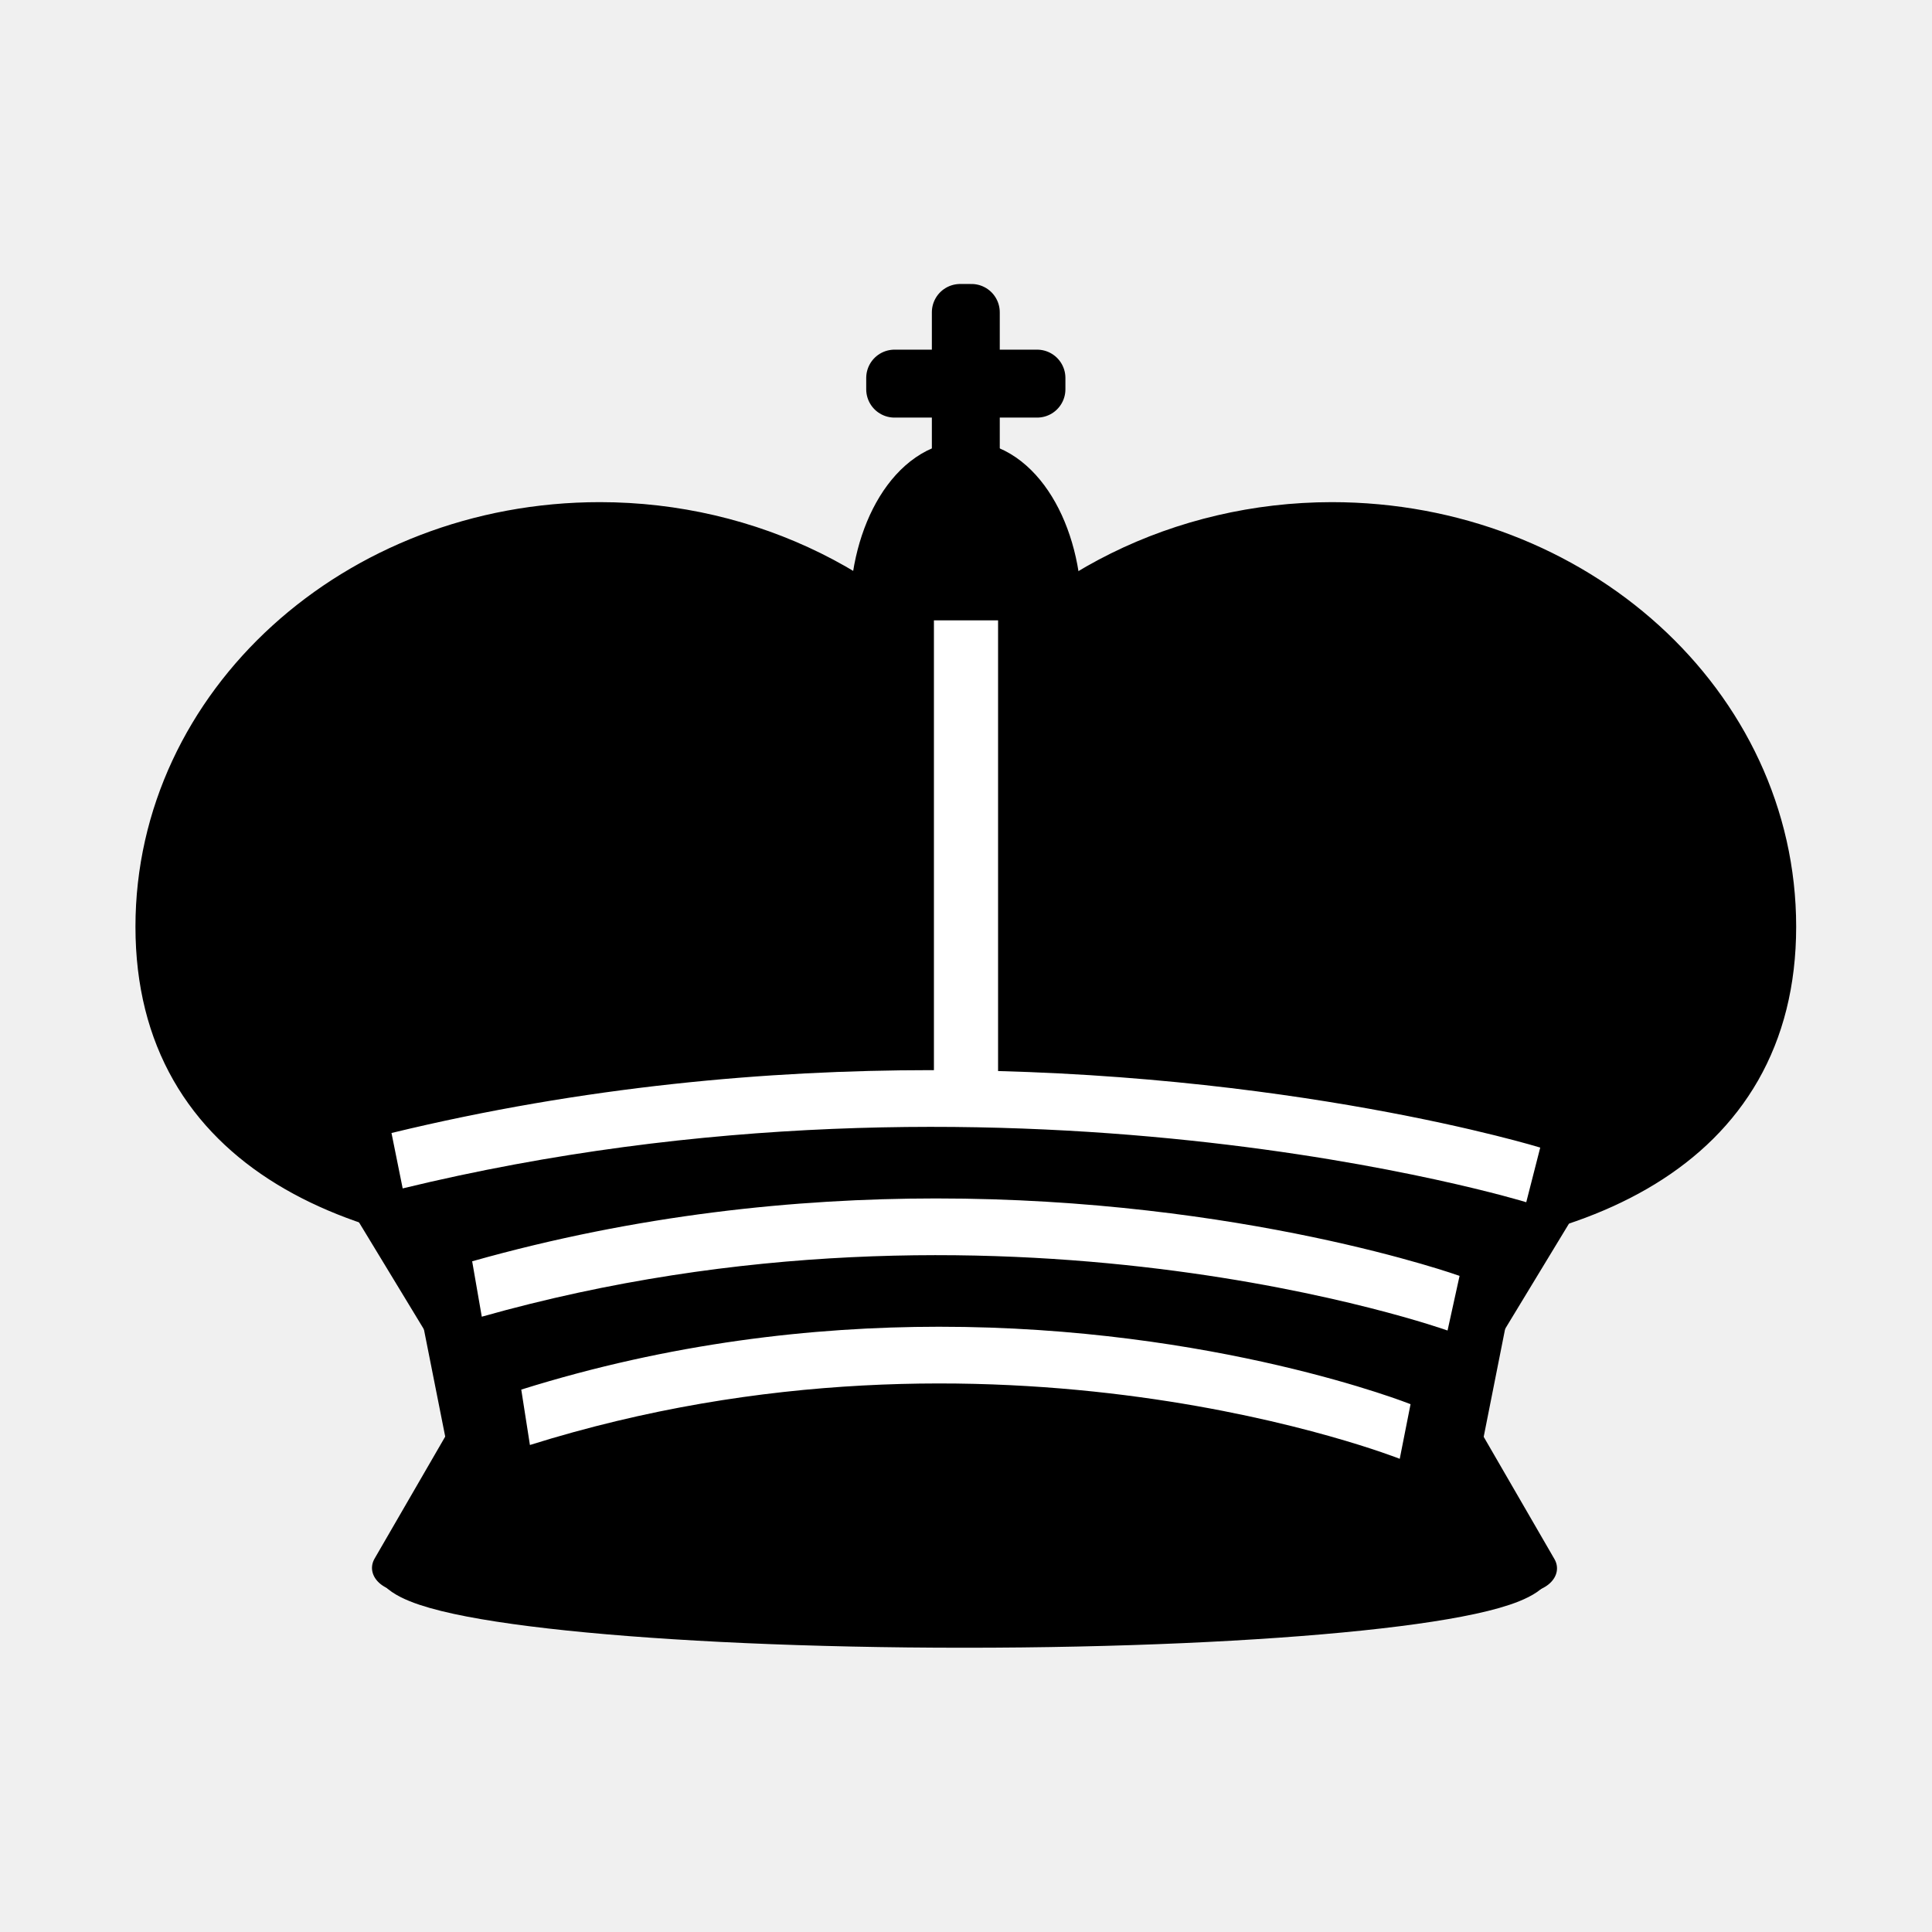
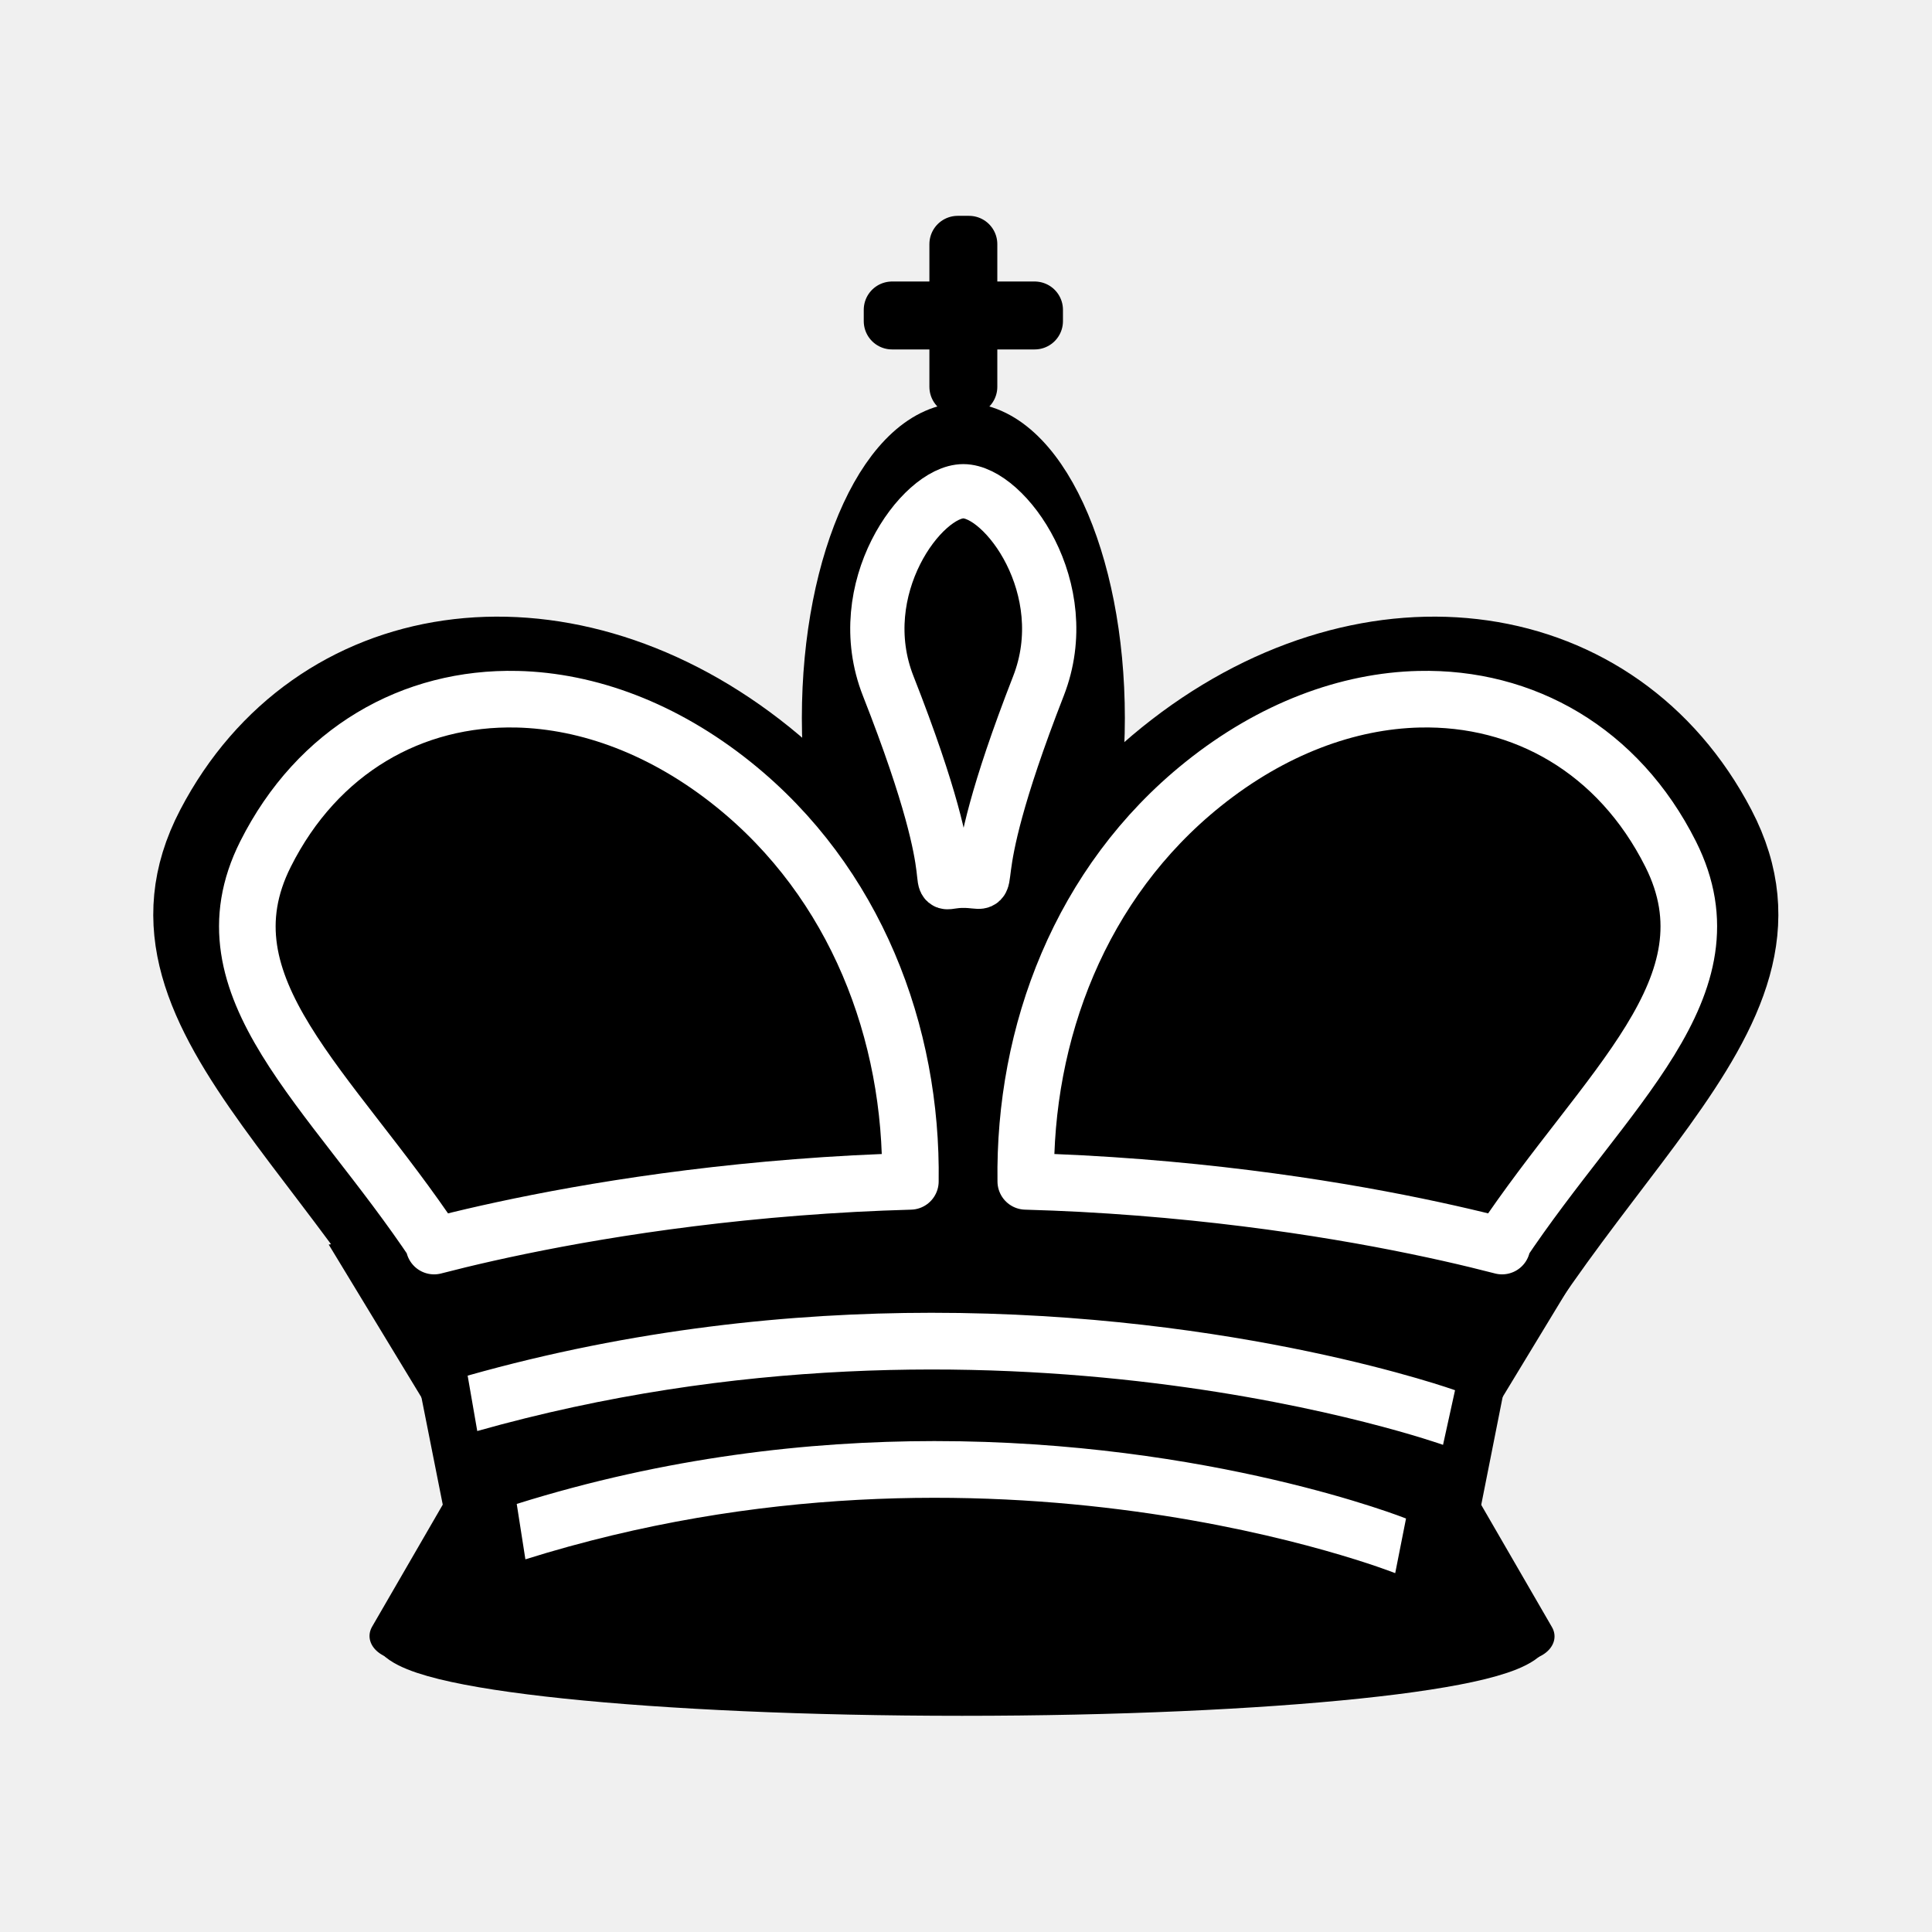
<svg xmlns="http://www.w3.org/2000/svg" width="512" height="512" version="1.1" viewBox="0 0 512 512">
  <defs>
    <clipPath id="clipPath1217">
      <path d="m1483.4 1857.9c-51.963 0.088-96.081 35.309-103.87 82.928h0.059a103.9 26.539 0 0 0-0.021 0.105 103.9 26.539 0 0 0 103.9 26.539 103.9 26.539 0 0 0 103.9-26.539 103.9 26.539 0 0 0-0.016-0.105h0.053c-0.079-0.48-0.166-0.956-0.252-1.434a103.9 26.539 0 0 0-0.066-0.379c-8.607-46.744-52.335-81.093-103.69-81.115zm0.07 55.975c24.089 0 46.927 1.272 65.453 6.473a103.9 26.539 0 0 0-65.455-5.953 103.9 26.539 0 0 0-64.094 5.66c18.264-4.917 40.573-6.152 64.096-6.18z" stroke="#000" stroke-linecap="square" stroke-linejoin="round" stroke-width="20" />
    </clipPath>
  </defs>
  <rect x="551.57" y="2.192" width="561.5" height="3844.9" fill="#999" stroke="#fff" stroke-linecap="square" stroke-linejoin="round" stroke-width="13.062" />
  <g transform="translate(-26.611 814.36)">
    <path d="m336.99 634.86c33.336 18.843 42.07 30.968 55.118 52.689 22.544 37.527 37.72 80.458 45.019 123.51 8.332 49.142 34.783 148.91 7.568 149.34-94.195 1.488-266.31 1.312-276.23 1.47-23.13 0.368-8.463-19.082 20.989-66.408 21.556-34.639 52.408-63.771 69.16-100.98 4.786-10.63-0.679-26.272-15.578-14.678-34.555 26.89-22.79 8.339-92.726 81.402-3.9 4.074-36.072 17.21-35.22 5.237 0.27-3.794 16.313-19.91 5.258-26.76-8.378-5.192-13.362 19.727-13.362 19.727-11.379 15.524-37.328-8.348-40.901-26.341-3.535-17.802-5.667-34.097 4.714-51.637 126.74-214.15 72.918-125.6 86.807-195.02 3.404-17.013 25.79 26.609 43.972 28.523 20.322 2.139 22.112-32.596 38.667-34.762 11.718-1.533 21.262 29.525 22.026 31.648 56.928 12.853 55.352 13.768 74.715 23.035z" fill="#fff" stroke="#000" stroke-linecap="round" stroke-linejoin="round" stroke-width="15" />
    <g>
      <ellipse cx="89.328" cy="797.95" rx="8.252" ry="8.746" />
      <ellipse cx="169.37" cy="694.35" rx="12.85" ry="11.969" />
      <path d="m163.22 679.36a18.549 22.609 83.736 0 0-12.767 23.434 23.617 28.896 83.369 0 1 17.235-17.8 23.617 28.896 83.369 0 1 21.92-0.826 18.549 22.609 83.736 0 0-26.389-4.808z" stroke="#000" stroke-linecap="round" stroke-linejoin="round" stroke-width="5" />
      <path d="m176.81 611.96a18.095 30.594 87.745 0 0-17.3 22.828 23.044 39.094 87.586 0 1 23.356-17.34 23.044 39.094 87.586 0 1 29.704-0.805 18.095 30.594 87.745 0 0-35.759-4.684z" stroke="#000" stroke-linecap="round" stroke-linejoin="round" stroke-width="5" />
    </g>
  </g>
  <g transform="matrix(.89381 0 0 .89471 146.5 936.29)" fill="#fff" stroke="#000">
    <path d="m127.14 1466.4c-1.226 3.417-2.47 6.679-3.72 9.868l-19.26 14.142c1.722 5.531 3.456 10.708 5.2 15.708-29.668 51.12-71.574 53.903-161.79 24.323l-34.243 24.783 1.148 49.689 43.614-4.622c96.308 1.911 141.87 4.011 173.91-45.21 32.045 49.222 77.604 47.121 173.91 45.21l43.616 4.622 1.148-49.689-34.246-24.783c-90.217 29.58-132.12 26.797-161.79-24.321 1.744-5.001 3.476-10.178 5.197-15.71l-19.26-14.142c-1.25-3.189-2.491-6.451-3.718-9.868l-4.862 3.569z" stroke-linecap="square" stroke-linejoin="round" stroke-width="16.774" />
    <g transform="matrix(1.1822 0 0 1.1758 -24.055 -272.52)" stroke-width="14.227">
      <path d="m47.319 1381.2s83.718 83.481 83.845 84.262c0.127 0.782 83.845-84.262 83.845-84.262l-83.845-139.33z" />
      <g stroke-linecap="square" stroke-linejoin="round">
        <ellipse cx="132" cy="1231.3" rx="28.604" ry="28.15" />
        <path d="m131.93 1417.5c-49.175 0.084-90.927 33.565-98.297 78.829h4.505c16.748-21.767 53.422-25.574 93.858-25.621 40.508 0 77.28 3.816 94.059 25.621h4.304c-7.378-45.311-49.203-78.808-98.428-78.829z" />
        <ellipse cx="132" cy="1496.4" rx="98.326" ry="25.227" />
        <path d="m129.34 1339.2v21.011h-21.013v3.623h21.013v21.011h3.621v-21.011h21.013v-3.623h-21.013v-21.011z" />
      </g>
    </g>
  </g>
  <g transform="matrix(.92775 0 0 .9286 137.06 505.31)" fill="#fff" stroke="#000" stroke-linecap="square" stroke-linejoin="round" stroke-width="16.161">
    <rect x="46.08" y="2276.5" width="213.02" height="173.68" />
    <path d="m2.916 2246.9h299.35l-17.916 25.634h-263.52z" />
    <path d="m2.916 2167.1v79.8h299.35v-79.8h-44.739v46.806h-70.039v-46.806h-70.057v46.806h-70.039v-46.806z" />
    <path d="m4.551 2482.8h296.08l-17.72-32.095h-260.64z" />
    <rect x="5.065" y="2485.2" width="295.05" height="45.161" />
    <rect x="-25.137" y="2528.9" width="355.46" height="36.501" />
  </g>
  <g transform="translate(34.918 598.36)" fill="#fff" stroke="#000" stroke-width="15">
    <path d="m432.3 2648.5c-56.161-11.077-116-16.774-176.38-16.792-60.397 0.075-120.23 5.83-176.36 16.964l23.431 53.366c53.807-10.114 95.434-11.754 152.93-11.822 57.508 0.136 99.181 1.492 152.95 11.675z" stroke-linecap="square" />
    <path d="m424.19 2804.2c-53.579 11.077-110.66 16.773-168.27 16.792-57.62-0.075-114.7-5.83-168.25-16.964l22.353-53.366c152.45-44.38 153.89-44.584 291.81 0.147z" stroke-linecap="round" stroke-linejoin="round" />
    <path d="m408.87 2701.9a417.04 205.06 0 0 0-152.95-14.339 417.04 205.06 0 0 0-152.93 14.486l6.986 48.622a417.04 205.06 0 0 1 145.94-13.146 417.04 205.06 0 0 1 145.92 13.325z" stroke-linecap="square" />
    <ellipse cx="255.93" cy="2803.1" rx="167.33" ry="24.118" stroke-linecap="square" />
    <g stroke-linecap="round" stroke-linejoin="round">
      <path d="m75.828 2642.9-4.846-157.63 83.519 149.88z" />
      <path d="m154.5 2635.2 17.057-162.4 52.675 157.6z" />
      <path d="m434.3 2642.5 4.846-155.63-83.519 149.88z" />
      <path d="m355.62 2636.8-17.057-162.4-52.675 157.6z" />
      <path d="m285.89 2632-32.915-191.56-28.743 190z" />
      <ellipse cx="68.076" cy="2479.6" rx="17.762" ry="17.778" />
      <ellipse cx="170.04" cy="2466.5" rx="17.762" ry="17.778" />
      <ellipse transform="scale(-1,1)" cx="-441.11" cy="2481.2" rx="17.762" ry="17.778" />
      <ellipse transform="scale(-1,1)" cx="-339.15" cy="2468.1" rx="17.762" ry="17.778" />
      <ellipse cx="253.2" cy="2440.2" rx="17.762" ry="17.778" />
    </g>
  </g>
+   <g transform="matrix(.86471 0 0 .86549 603.24 718.18)" stroke="#fff" stroke-width="23.119">
+     <path d="m470.05 2594.8c-64.948-12.798-134.15-19.38-203.98-19.402-69.847 0.087-139.04 6.736-203.95 19.6l27.096 61.66c62.225-11.685 110.36-13.581 176.85-13.659 66.505 0.157 114.7 1.723 176.88 13.489z" stroke-linecap="square" />
+     <path d="m460.67 2774.8c-61.961 12.798-127.98 19.38-194.6 19.402-66.635-0.087-132.64-6.736-194.57-19.6l25.85-61.66c176.3-51.277 177.96-51.513 337.47 0.17z" stroke-linecap="round" stroke-linejoin="round" />
+     <path d="m442.95 2656.5a482.29 236.93 0 0 0-176.88-16.568 482.29 236.93 0 0 0-176.85 16.737l8.079 56.179a482.29 236.93 0 0 1 168.78-15.189 482.29 236.93 0 0 1 168.75 15.396z" stroke-linecap="square" />
+     <ellipse cx="266.09" cy="2773.5" rx="193.5" ry="27.866" stroke-linecap="square" />
+     <g stroke-linecap="round" stroke-linejoin="round">
+       <path d="m60.126 2593-7.918-186.74 96.585 173.18z" />
+       <path d="m148.79 2579.5 19.726-187.64 60.917 182.09z" />
+       <path d="m470.05 2594.8 7.918-186.74-96.585 173.18z" />
+       <path d="m381.38 2581.3-19.726-187.64-60.917 182.09z" />
+       <path d="m300.74 2575.7-38.064-221.33-33.24 219.53z" />
+       <circle cx="48.847" cy="2399.8" r="20.541" />
+       <circle cx="166.76" cy="2384.6" r="20.541" />
+       <circle transform="scale(-1,1)" cx="-480.25" cy="2401.5" r="20.541" />
+       <circle transform="scale(-1,1)" cx="-362.33" cy="2386.4" r="20.541" />
+       <circle cx="262.94" cy="2354.2" r="20.541" />
+     </g>
+   </g>
+   <g transform="translate(-722.7 268.04)" fill="#fff" stroke="#000">
+     <g stroke-linejoin="round">
+       <ellipse cx="256" cy="172.31" rx="35.3" ry="76.074" stroke-linecap="round" stroke-width="15" />
+       <path d="m265.68 348.09c37.211 106.01 91.214 78.683 114.75 20.832 32.052-78.785 103.36-115.83 76.12-167.96-27.236-52.135-92.042-61.461-144.75-20.832-52.707 40.63-66.058 111.17-46.12 167.96z" stroke-linecap="square" stroke-width="18.876" />
+       <path d="m247.73 348.09c-37.211 106.01-91.214 78.683-114.75 20.832-32.052-78.785-103.36-115.83-76.12-167.96 27.236-52.135 92.042-61.461 144.75-20.832 52.707 40.63 66.058 111.17 46.12 167.96z" stroke-linecap="square" stroke-width="18.876" />
+     </g>
+     <g transform="matrix(.81717 0 0 .59175 52.204 -1608.3)" stroke-width="21.571">
+       <path d="m439.07 3252.6c-60.535-11.928-125.03-18.063-190.12-18.083-65.101 0.081-129.59 6.278-190.09 18.268l25.255 57.47c57.997-10.891 102.87-12.658 164.84-12.731 61.986 0.147 106.9 1.606 164.86 12.573z" stroke-linecap="square" />
+       <path d="m430.33 3420.3c-57.751 11.928-119.28 18.063-181.38 18.083-62.107-0.081-123.63-6.278-181.35-18.268l24.094-57.47c164.32-47.792 165.87-48.012 314.54 0.158z" stroke-linecap="round" stroke-linejoin="round" />
+       <path d="m413.82 3310.1a449.52 220.83 0 0 0-164.86-15.442 449.52 220.83 0 0 0-164.84 15.6l7.53 52.361a449.52 220.83 0 0 1 157.31-14.157 449.52 220.83 0 0 1 157.28 14.35z" stroke-linecap="square" />
+       <ellipse cx="248.97" cy="3419.1" rx="180.36" ry="25.973" stroke-linecap="square" />
+     </g>
+     <path d="m254.5 46.706v17.403h-17.397v3.001h17.397v17.403h2.998v-17.403h17.397v-3.001h-17.397v-17.403z" stroke-linecap="square" stroke-linejoin="round" stroke-width="15" />
+   </g>
  <g>
-     <g transform="matrix(.86471 0 0 .86549 603.24 718.18)" stroke="#fff" stroke-width="23.119">
-       <path d="m470.05 2594.8c-64.948-12.798-134.15-19.38-203.98-19.402-69.847 0.087-139.04 6.736-203.95 19.6l27.096 61.66c62.225-11.685 110.36-13.581 176.85-13.659 66.505 0.157 114.7 1.723 176.88 13.489z" stroke-linecap="square" />
-       <path d="m460.67 2774.8c-61.961 12.798-127.98 19.38-194.6 19.402-66.635-0.087-132.64-6.736-194.57-19.6l25.85-61.66c176.3-51.277 177.96-51.513 337.47 0.17z" stroke-linecap="round" stroke-linejoin="round" />
-       <path d="m442.95 2656.5a482.29 236.93 0 0 0-176.88-16.568 482.29 236.93 0 0 0-176.85 16.737l8.079 56.179a482.29 236.93 0 0 1 168.78-15.189 482.29 236.93 0 0 1 168.75 15.396z" stroke-linecap="square" />
-       <ellipse cx="266.09" cy="2773.5" rx="193.5" ry="27.866" stroke-linecap="square" />
-       <g stroke-linecap="round" stroke-linejoin="round">
-         <path d="m60.126 2593-7.918-186.74 96.585 173.18z" />
-         <path d="m148.79 2579.5 19.726-187.64 60.917 182.09z" />
-         <path d="m470.05 2594.8 7.918-186.74-96.585 173.18z" />
-         <path d="m381.38 2581.3-19.726-187.64-60.917 182.09z" />
-         <path d="m300.74 2575.7-38.064-221.33-33.24 219.53z" />
-         <circle cx="48.847" cy="2399.8" r="20.541" />
-         <circle cx="166.76" cy="2384.6" r="20.541" />
-         <circle transform="scale(-1,1)" cx="-480.25" cy="2401.5" r="20.541" />
-         <circle transform="scale(-1,1)" cx="-362.33" cy="2386.4" r="20.541" />
-         <circle cx="262.94" cy="2354.2" r="20.541" />
-       </g>
-     </g>
-     <g transform="matrix(.82793 0 0 .82827 80.821 1007.7)" stroke="#000" stroke-width="18.114">
-       <g fill="#fff">
-         <ellipse cx="256" cy="3121.5" rx="28.059" ry="45.688" stroke-linecap="round" stroke-linejoin="round" stroke-width="18.114" />
-         <path d="m138.88 3095.3c-77.104-6e-4 -139.61 56.766-139.61 126.79 3.2838e-4 70.023 62.505 96.788 139.61 96.788 47.302-0.049 91.359 8.153 117.05-27.915 25.72 36.103 69.837 27.906 117.19 27.915 77.102-6e-4 139.6-26.765 139.61-96.788 1e-3 -70.024-62.502-126.79-139.61-126.79-47.303 0.048-91.361 21.846-117.06 57.915-25.72-36.103-69.835-57.906-117.18-57.915z" stroke-linecap="round" stroke-linejoin="round" stroke-width="18.114" />
-         <g transform="matrix(.98701 0 0 .71444 9.8475 983.78)" stroke-width="21.571">
-           <path d="m439.07 3252.6c-60.535-11.928-125.03-18.063-190.12-18.083-65.101 0.081-129.59 6.278-190.09 18.268l25.255 57.47c57.997-10.891 102.87-12.658 164.84-12.731 61.986 0.147 106.9 1.606 164.86 12.573z" stroke-linecap="square" />
-           <path d="m430.33 3420.3c-57.751 11.928-119.28 18.063-181.38 18.083-62.107-0.081-123.63-6.278-181.35-18.268l24.094-57.47c164.32-47.792 165.87-48.012 314.54 0.158z" stroke-linecap="round" stroke-linejoin="round" />
-           <path d="m413.82 3310.1a449.52 220.83 0 0 0-164.86-15.442 449.52 220.83 0 0 0-164.84 15.6l7.53 52.361a449.52 220.83 0 0 1 157.31-14.157 449.52 220.83 0 0 1 157.28 14.35z" stroke-linecap="square" />
-           <ellipse cx="248.97" cy="3419.1" rx="180.36" ry="25.973" stroke-linecap="square" />
-         </g>
-       </g>
-       <g stroke-width="18.114">
-         <path d="m256.05 3280.7v-121.23c0-16.8-11.826-21.779-11.826-21.779" fill="none" />
-         <path d="m257.18 3292v-133.06c0-16.8 11.826-21.779 11.826-21.779" fill="none" />
-         <path d="m254.19 3025.5v21.011h-21.013v3.623h21.013v21.011h3.621v-21.011h21.013v-3.623h-21.013v-21.011z" fill="#fff" stroke-linecap="square" stroke-linejoin="round" />
-       </g>
-     </g>
    <g transform="matrix(.82793 0 0 .82827 620.05 789.05)" stroke="#fff">
      <ellipse cx="256" cy="3121.5" rx="28.059" ry="45.688" stroke-linecap="round" stroke-linejoin="round" stroke-width="24.152" />
      <path d="m138.88 3095.3c-77.104-6e-4 -139.61 56.766-139.61 126.79 3.2838e-4 70.023 62.505 96.788 139.61 96.788 47.302-0.049 91.359 8.153 117.05-27.915 25.72 36.103 69.837 27.906 117.19 27.915 77.102-6e-4 139.6-26.765 139.61-96.788 1e-3 -70.024-62.502-126.79-139.61-126.79-47.303 0.048-91.361 21.846-117.06 57.915-25.72-36.103-69.835-57.906-117.18-57.915z" stroke-linecap="round" stroke-linejoin="round" stroke-width="24.152" />
      <g transform="matrix(.98701 0 0 .71444 9.8475 983.78)" stroke-width="28.761">
        <path d="m439.07 3252.6c-60.535-11.928-125.03-18.063-190.12-18.083-65.101 0.081-129.59 6.278-190.09 18.268l25.255 57.47c57.997-10.891 102.87-12.658 164.84-12.731 61.986 0.147 106.9 1.606 164.86 12.573z" stroke-linecap="square" />
        <path d="m430.33 3420.3c-57.751 11.928-119.28 18.063-181.38 18.083-62.107-0.081-123.63-6.278-181.35-18.268l24.094-57.47c164.32-47.792 165.87-48.012 314.54 0.158z" stroke-linecap="round" stroke-linejoin="round" />
        <path d="m413.82 3310.1a449.52 220.83 0 0 0-164.86-15.442 449.52 220.83 0 0 0-164.84 15.6l7.53 52.361a449.52 220.83 0 0 1 157.31-14.157 449.52 220.83 0 0 1 157.28 14.35z" stroke-linecap="square" />
        <ellipse cx="248.97" cy="3419.1" rx="180.36" ry="25.973" stroke-linecap="square" />
      </g>
      <g stroke-width="24.152">
        <path d="m256.05 3280.7v-121.23c0-16.8-11.826-21.779-11.826-21.779" />
        <path d="m257.18 3292v-133.06c0-16.8 11.826-21.779 11.826-21.779" />
        <path d="m254.19 3025.5v21.011h-21.013v3.623h21.013v21.011h3.621v-21.011h21.013v-3.623h-21.013v-21.011z" stroke-linecap="square" stroke-linejoin="round" />
      </g>
    </g>
    <g transform="matrix(1.1203 0 0 1.1202 -36.449 769.67)" stroke-width="12.461">
      <g fill="#fff">
        <circle cx="291.49" cy="185.91" r="1.09" />
        <g stroke="#000" stroke-width="12.461">
          <path d="m218.99 185.08 72.928-0.324" />
          <path d="m256 99.51a50.564 50.564 0 0 0-50.564 50.564 50.564 50.564 0 0 0 15.069 35.83 69.916 69.916 0 0 0-34.322 58.438h139.63a69.916 69.916 0 0 0-34.324-58.437 50.564 50.564 0 0 0 15.07-35.831 50.564 50.564 0 0 0-50.564-50.564z" stroke-linecap="round" stroke-linejoin="round" />
          <path d="m218.78 244.53c-5.834 75.521-98.697 120.12-99.831 141.75-0.916 17.467 0.178 23.727 1.501 25.62 0.59 0.844 80.694 0.532 123.69 0.542 0.996 0.044 2.362 0.017 3.665-1e-3 2.244 1e-3 6.243-8e-3 8.197-4e-3 1.954-4e-3 5.952 6e-3 8.197 4e-3 1.303 0.019 2.668 0.045 3.663 1e-3 42.992-0.011 123.1 0.301 123.69-0.542 1.323-1.893 2.417-8.153 1.501-25.62-1.134-21.635-93.997-66.23-99.831-141.75l-37.217 0.114z" stroke-linecap="square" />
        </g>
      </g>
      <path d="m217.99 184.73 76.023 7.7e-4" fill="none" stroke="#000004" stroke-width="12.461" />
    </g>
    <g transform="matrix(1.2038 0 0 1.2038 507.82 452.73)" stroke="#fff" stroke-width="16.614">
      <circle cx="291.49" cy="185.91" r="1.09" />
      <path d="m218.99 185.08 72.928-0.324" />
      <path d="m256 99.51a50.564 50.564 0 0 0-50.564 50.564 50.564 50.564 0 0 0 15.069 35.83 69.916 69.916 0 0 0-34.322 58.438h139.63a69.916 69.916 0 0 0-34.324-58.437 50.564 50.564 0 0 0 15.07-35.831 50.564 50.564 0 0 0-50.564-50.564z" stroke-linecap="round" stroke-linejoin="round" />
      <path d="m218.78 244.53c-5.834 75.521-98.697 120.12-99.831 141.75-0.916 17.467 0.178 23.727 1.501 25.62 0.59 0.844 80.694 0.532 123.69 0.542 0.996 0.044 2.362 0.017 3.665-1e-3 2.244 1e-3 6.243-8e-3 8.197-4e-3 1.954-4e-3 5.952 6e-3 8.197 4e-3 1.303 0.019 2.668 0.045 3.663 1e-3 42.992-0.011 123.1 0.301 123.69-0.542 1.323-1.893 2.417-8.153 1.501-25.62-1.134-21.635-93.997-66.23-99.831-141.75l-37.217 0.114z" stroke-linecap="square" />
      <path d="m217.99 184.73 76.023 7.7e-4" />
    </g>
  </g>
  <g transform="translate(39 -21.887)">
    <path d="m868.99 1152.7c33.336 18.842 42.07 30.968 55.118 52.689 22.544 37.527 37.72 80.458 45.019 123.51 8.332 49.142 34.783 148.91 7.568 149.34-94.195 1.488-266.31 1.312-276.23 1.47-23.13 0.368-8.463-19.082 20.989-66.408 21.556-34.639 52.408-63.771 69.16-100.98 4.786-10.63-0.679-26.272-15.578-14.678-34.555 26.89-22.79 8.339-92.726 81.402-3.9 4.074-36.072 17.21-35.22 5.238 0.27-3.794 16.313-19.91 5.258-26.76-8.378-5.192-13.362 19.727-13.362 19.727-11.379 15.524-37.328-8.348-40.901-26.341-3.535-17.802-5.667-34.097 4.714-51.637 126.74-214.15 72.918-125.6 86.807-195.02 3.404-17.013 25.79 26.609 43.972 28.523 20.322 2.139 22.112-32.596 38.667-34.762 11.718-1.533 21.262 29.525 22.026 31.648 56.928 12.853 55.352 13.768 74.715 23.035z" stroke="#fff" stroke-linecap="round" stroke-linejoin="round" stroke-width="20" />
    <g fill="#fff">
      <ellipse cx="621.33" cy="1315.8" rx="8.252" ry="8.746" />
      <ellipse cx="701.37" cy="1212.2" rx="12.85" ry="11.969" />
      <path d="m695.22 1197.2a18.549 22.609 83.736 0 0-12.767 23.434 23.617 28.896 83.369 0 1 17.235-17.8 23.617 28.896 83.369 0 1 21.92-0.826 18.549 22.609 83.736 0 0-26.389-4.808z" stroke="#fff" stroke-linecap="round" stroke-linejoin="round" stroke-width="10" />
    </g>
    <path d="m703.3 1133a18.095 30.594 87.745 0 0-17.3 22.828 23.044 39.094 87.586 0 1 23.356-17.34 23.044 39.094 87.586 0 1 29.704-0.805 18.095 30.594 87.745 0 0-35.759-4.684z" stroke="#fff" stroke-linecap="round" stroke-linejoin="round" stroke-width="10" />
  </g>
  <g>
    <g stroke="#fff">
      <g transform="matrix(.92775 0 0 .9286 686.43 180.3)" stroke-linecap="square" stroke-linejoin="round" stroke-width="21.548">
        <rect x="46.08" y="2276.5" width="213.02" height="173.68" />
        <path d="m2.916 2246.9h299.35l-17.916 25.634h-263.52z" />
        <path d="m2.916 2167.1v79.8h299.35v-79.8h-44.739v46.806h-70.039v-46.806h-70.057v46.806h-70.039v-46.806z" />
        <path d="m4.551 2482.8h296.08l-17.72-32.095h-260.64z" />
        <rect x="5.065" y="2485.2" width="295.05" height="45.161" />
        <rect x="-25.137" y="2528.9" width="355.46" height="36.501" />
      </g>
      <g transform="matrix(.89381 0 0 .89471 698.02 587.92)">
        <path d="m127.14 1466.4c-1.226 3.417-2.47 6.679-3.72 9.868l-19.26 14.142c1.722 5.531 3.456 10.708 5.2 15.708-29.668 51.12-71.574 53.903-161.79 24.323l-34.243 24.783 1.148 49.689 43.614-4.622c96.308 1.911 141.87 4.011 173.91-45.21 32.045 49.222 77.604 47.121 173.91 45.21l43.616 4.622 1.148-49.689-34.246-24.783c-90.217 29.58-132.12 26.797-161.79-24.321 1.744-5.001 3.476-10.178 5.197-15.71l-19.26-14.142c-1.25-3.189-2.491-6.451-3.718-9.868l-4.862 3.569z" stroke-linecap="square" stroke-linejoin="round" stroke-width="22.365" />
        <g transform="matrix(1.1822 0 0 1.1758 -24.055 -272.52)" stroke-width="18.969">
          <path d="m47.319 1381.2s83.718 83.481 83.845 84.262c0.127 0.782 83.845-84.262 83.845-84.262l-83.845-139.33z" />
          <g stroke-linecap="square" stroke-linejoin="round">
            <ellipse cx="132" cy="1231.3" rx="28.604" ry="28.15" />
            <path d="m131.93 1417.5c-49.175 0.084-90.927 33.565-98.297 78.829h4.505c16.748-21.767 53.422-25.574 93.858-25.621 40.508 0 77.28 3.816 94.059 25.621h4.304c-7.378-45.311-49.203-78.808-98.428-78.829z" />
            <ellipse cx="132" cy="1496.4" rx="98.326" ry="25.227" />
            <path d="m129.34 1339.2v21.011h-21.013v3.623h21.013v21.011h3.621v-21.011h21.013v-3.623h-21.013v-21.011z" />
          </g>
        </g>
      </g>
      <rect x="1197.1" y="2.192" width="561.5" height="3844.9" fill="#999" stroke-linecap="square" stroke-linejoin="round" stroke-width="13.062" />
    </g>
    <g transform="matrix(1.1202 0 0 1.121 1210.9 302.77)" stroke="#000" stroke-width="12.461">
      <circle cx="291.49" cy="185.91" r="1.09" />
      <path d="m218.99 185.08 72.928-0.324" />
      <path d="m256 99.51a50.564 50.564 0 0 0-50.564 50.564 50.564 50.564 0 0 0 15.069 35.83 69.916 69.916 0 0 0-34.322 58.438h139.63a69.916 69.916 0 0 0-34.324-58.437 50.564 50.564 0 0 0 15.07-35.831 50.564 50.564 0 0 0-50.564-50.564z" stroke-linecap="round" stroke-linejoin="round" />
      <path d="m218.78 244.53c-5.834 75.521-98.697 120.12-99.831 141.75-0.916 17.467 0.178 23.727 1.501 25.62 0.59 0.844 80.694 0.532 123.69 0.542 0.996 0.044 2.362 0.017 3.665-1e-3 2.244 1e-3 6.243-8e-3 8.197-4e-3 1.954-4e-3 5.952 6e-3 8.197 4e-3 1.303 0.019 2.668 0.045 3.663 1e-3 42.992-0.011 123.1 0.301 123.69-0.542 1.323-1.893 2.417-8.153 1.501-25.62-1.134-21.635-93.997-66.23-99.831-141.75l-37.217 0.114z" stroke-linecap="square" />
      <path d="m217.99 184.73 76.023 7.7e-4" />
    </g>
  </g>
  <g transform="translate(-15.54 -145.66)">
    <path d="m1553.5 1131c33.336 18.842 42.07 30.968 55.118 52.689 22.544 37.527 37.72 80.458 45.019 123.51 8.332 49.142 34.783 148.91 7.568 149.34-94.195 1.488-266.31 1.312-276.23 1.47-23.13 0.368-8.463-19.082 20.989-66.408 21.556-34.639 52.408-63.771 69.16-100.98 4.786-10.63-0.679-26.272-15.578-14.678-34.555 26.89-22.79 8.339-92.726 81.402-3.9 4.074-36.072 17.21-35.22 5.238 0.27-3.794 16.313-19.91 5.258-26.76-8.378-5.192-13.362 19.727-13.362 19.727-11.379 15.524-37.328-8.348-40.901-26.341-3.535-17.802-5.667-34.097 4.714-51.637 126.74-214.15 72.918-125.6 86.807-195.02 3.404-17.013 25.79 26.609 43.972 28.523 20.322 2.139 22.112-32.596 38.667-34.762 11.718-1.533 21.262 29.525 22.026 31.648 56.928 12.853 55.352 13.768 74.715 23.035z" stroke="#000" stroke-linecap="round" stroke-linejoin="round" stroke-width="15" />
    <g fill="#fff">
      <ellipse cx="1305.8" cy="1294.1" rx="8.252" ry="8.746" />
      <ellipse cx="1385.8" cy="1190.5" rx="12.85" ry="11.969" />
      <path d="m1379.7 1175.5a18.549 22.609 83.736 0 0-12.767 23.434 23.617 28.896 83.369 0 1 17.235-17.8 23.617 28.896 83.369 0 1 21.92-0.826 18.549 22.609 83.736 0 0-26.389-4.808z" stroke="#fff" stroke-linecap="round" stroke-linejoin="round" stroke-width="5" />
      <path d="m1387.4 1110.3a23.218 30.617 85.563 0 0-17.3 29.314 29.565 39.128 85.278 0 1 23.356-22.266 29.565 39.128 85.278 0 1 29.704-1.033 23.218 30.617 85.563 0 0-35.759-6.014z" stroke="#fff" stroke-linecap="round" stroke-linejoin="round" stroke-width="5" />
    </g>
  </g>
  <g transform="translate(16.801 -32.905)">
    <g>
      <g stroke="#000" stroke-width="15">
        <path d="m1458.2 1858c-1.096 3.057-2.207 5.976-3.325 8.829l-17.214 12.653c1.539 4.949 3.089 9.58 4.647 14.054-26.517 45.737-63.973 48.228-144.61 21.762l-30.607 22.173 1.026 44.457 38.983-4.136c86.081 1.71 126.8 3.589 155.44-40.449 28.642 44.039 69.363 42.16 155.44 40.449l38.984 4.136 1.026-44.457-30.609-22.173c-80.637 26.466-118.09 23.975-144.61-21.76 1.559-4.474 3.107-9.107 4.646-14.056l-17.214-12.653c-1.117-2.853-2.227-5.772-3.323-8.829l-4.345 3.193z" stroke-linecap="square" stroke-linejoin="round" />
        <path d="m1373.1 1755.2s88.464 87.822 88.598 88.644c0.134 0.822 88.598-88.644 88.598-88.644l-88.598-146.57z" />
        <ellipse cx="1462.5" cy="1597.5" rx="30.226" ry="29.614" stroke-linecap="square" stroke-linejoin="round" />
        <path d="m1462.5 1793.4c-51.963 0.088-96.081 35.309-103.87 82.928h0.059a103.9 26.539 0 0 0-0.021 0.105 103.9 26.539 0 0 0 103.9 26.539 103.9 26.539 0 0 0 103.9-26.539 103.9 26.539 0 0 0-0.016-0.105h0.053c-0.079-0.48-0.166-0.956-0.252-1.434a103.9 26.539 0 0 0-0.066-0.379c-8.607-46.744-52.335-81.093-103.69-81.115zm0.07 55.975c24.089 0 46.927 1.272 65.453 6.473a103.9 26.539 0 0 0-65.455-5.953 103.9 26.539 0 0 0-64.094 5.66c18.264-4.917 40.573-6.152 64.096-6.18z" stroke-linecap="square" stroke-linejoin="round" />
      </g>
      <path d="m1459.7 1711.1v22.104h-22.204v3.811h22.204v22.104h3.827v-22.104h22.204v-3.811h-22.204v-22.104z" stroke="#fff" stroke-linecap="square" stroke-linejoin="round" stroke-width="20" />
    </g>
    <g transform="matrix(.84645 0 0 1 224.57 0)" fill="#fff">
      <path transform="matrix(1 0 0 .80426 -20.973 308.36)" d="m1470.2 1905.2c-34.658 0.827-72.665 7.899-109.91 26.723l9.021 17.85c109.21-55.201 228.69 0.131 228.69 0.131l8.48-18.111s-60.038-28.41-136.29-26.592z" clip-path="url(#clipPath1217)" color="#000000" color-rendering="auto" dominant-baseline="auto" image-rendering="auto" shape-rendering="auto" solid-color="#000000" style="font-feature-settings:normal;font-variant-alternates:normal;font-variant-caps:normal;font-variant-ligatures:normal;font-variant-numeric:normal;font-variant-position:normal;isolation:auto;mix-blend-mode:normal;shape-padding:0;text-decoration-color:#000000;text-decoration-line:none;text-decoration-style:solid;text-indent:0;text-orientation:mixed;text-transform:none;white-space:normal" />
      <path d="m1395.9 1848.6 66.644-4.221 64.569 2.984 0.884 5.489-129.55-0.293z" />
    </g>
  </g>
  <g transform="translate(8.4853 36.769)">
    <g transform="matrix(.92775 0 0 .9286 1316.5 157.42)" stroke="#000" stroke-linecap="square" stroke-linejoin="round" stroke-width="16.161">
      <rect x="46.08" y="2276.5" width="213.02" height="173.68" />
      <path d="m2.916 2246.9h299.35l-17.916 25.634h-263.52z" />
      <path d="m2.916 2167.1v79.8h299.35v-79.8h-44.739v46.806h-70.039v-46.806h-70.057v46.806h-70.039v-46.806z" />
      <path d="m4.551 2482.8h296.08l-17.72-32.095h-260.64z" />
      <rect x="5.065" y="2485.2" width="295.05" height="45.161" />
      <rect x="-25.137" y="2528.9" width="355.46" height="36.501" />
    </g>
    <g fill="#fff">
      <path d="m1330.1 2243.2h257l-9 15h-239.25z" />
      <path d="m1332.5 2469.4h252.09l-8.828-15h-234.68z" />
      <rect x="1333.1" y="2498" width="250.17" height="15" />
      <rect x="1370.6" y="2277.2" width="175" height="15" />
      <rect x="1370.5" y="2426.7" width="175.34" height="15" />
    </g>
  </g>
  <g transform="translate(20.884 -6.7517)">
    <path d="m1474 2745.1c-9.81-7e-4 -17.763 7.958-17.764 17.777 0.011 8.712 6.327 16.132 14.918 17.527l-26.123 172.69 61.658 1.559-29.938-174.22c8.637-1.356 15.004-8.802 15.01-17.553-6e-4 -9.818-7.952-17.777-17.762-17.777zm32.689 209.55 7.078 0.486c-12.312-0.479-24.67-0.735-37.055-0.738-60.397 0.075-117.73 5.706-173.86 16.84l20.93 53.49c6.12-1.15 12.066-2.178 17.912-3.119-6.018 0.973-11.99 2.013-17.912 3.119l6.986 48.623 0.338-0.053c-0.103 0.03-0.188 0.054-0.291 0.084-3.058 6.269-22.12 53.416-21.131 53.613 4.324 12.846 77.814 22.942 167.04 22.949 88.624-0.016 161.79-9.989 166.85-22.742 2.769-1.912-17.841-46.269-20.942-53.674l7.033-48.947c-9.557-1.784-19.245-3.396-29.043-4.83 9.381 1.336 19 2.928 29.043 4.83l19.187-63.997 10.586-139.12c0.819 0.121 1.645 0.185 2.473 0.192 9.809-4e-4 17.761-7.959 17.762-17.777 5e-4 -9.819-7.952-17.779-17.762-17.779-9.81 4e-4 -17.762 7.96-17.762 17.779 0.01 6.819 3.91 13.034 10.047 15.996l-77.773 139.57 4.896 0.75c-3.752-0.419-7.514-0.816-11.285-1.189l6.389 0.439-15.852-150.92c9.555-0.334 17.131-8.177 17.143-17.746 5e-4 -9.819-7.952-17.779-17.762-17.779-9.811-7e-4 -17.764 7.96-17.764 17.779 0.01 8.172 5.583 15.286 13.51 17.242zm-61.658-1.559-49.08-146.84c7.501-2.259 12.638-9.169 12.644-17.01-6e-4 -9.819-7.954-17.778-17.764-17.777-9.809 4e-4 -17.761 7.959-17.762 17.777-5e-4 9.819 7.952 17.779 17.762 17.779 0.105 0 0.21-0.01 0.315-0.012l-15.848 150.88zm-69.732 4.797-77.975-139.93c5.731-3.103 9.304-9.098 9.311-15.619-6e-4 -9.818-7.952-17.777-17.762-17.777-9.809 4e-4 -17.761 7.959-17.762 17.777-5e-4 9.819 7.952 17.779 17.762 17.779 1.143-0.01 2.283-0.121 3.404-0.346l6.537 138.86z" stroke="#000" stroke-linecap="square" stroke-width="15" />
    <g fill="#fff" shape-rendering="auto">
      <path d="m1465.4 2947.1c-46.36 0.012-98.953 4.277-153.87 16.657l3.19 14.681c171.75-38.719 320.51 3.662 320.51 3.662l3.985-14.478s-71.822-20.55-173.81-20.522z" color="#000000" color-rendering="auto" dominant-baseline="auto" image-rendering="auto" solid-color="#000000" style="font-feature-settings:normal;font-variant-alternates:normal;font-variant-caps:normal;font-variant-ligatures:normal;font-variant-numeric:normal;font-variant-position:normal;isolation:auto;mix-blend-mode:normal;shape-padding:0;text-decoration-color:#000000;text-decoration-line:none;text-decoration-style:solid;text-indent:0;text-orientation:mixed;text-transform:none;white-space:normal" />
      <path d="m1466.7 3012.3c-40.527 0.013-86.502 4.467-134.51 17.397l2.789 15.333c150.14-40.439 280.18 3.825 280.18 3.825l3.483-15.121s-62.785-21.463-151.94-21.433z" color="#000000" color-rendering="auto" dominant-baseline="auto" image-rendering="auto" solid-color="#000000" style="font-feature-settings:normal;font-variant-alternates:normal;font-variant-caps:normal;font-variant-ligatures:normal;font-variant-numeric:normal;font-variant-position:normal;isolation:auto;mix-blend-mode:normal;shape-padding:0;text-decoration-color:#000000;text-decoration-line:none;text-decoration-style:solid;text-indent:0;text-orientation:mixed;text-transform:none;white-space:normal" />
      <path d="m1467 3061.3c-39.128 0.013-83.516 4.277-129.86 16.657l2.693 14.681c144.96-38.719 270.51 3.662 270.51 3.662l3.363-14.478s-60.618-20.55-146.7-20.522z" color="#000000" color-rendering="auto" dominant-baseline="auto" image-rendering="auto" solid-color="#000000" style="font-feature-settings:normal;font-variant-alternates:normal;font-variant-caps:normal;font-variant-ligatures:normal;font-variant-numeric:normal;font-variant-position:normal;isolation:auto;mix-blend-mode:normal;shape-padding:0;text-decoration-color:#000000;text-decoration-line:none;text-decoration-style:solid;text-indent:0;text-orientation:mixed;text-transform:none;white-space:normal" />
    </g>
  </g>
-   <g transform="translate(-1208.9 -3212.5)">
-     <g transform="matrix(.82793 0 0 .82827 1252.9 789.33)" stroke="#000">
-       <ellipse cx="256" cy="3121.5" rx="28.059" ry="45.688" stroke-linecap="round" stroke-linejoin="round" stroke-width="18.114" />
-       <path d="m138.88 3095.3c-77.104-6e-4 -139.61 56.766-139.61 126.79 3.2838e-4 70.023 62.505 96.788 139.61 96.788 47.302-0.049 91.359 8.153 117.05-27.915 25.72 36.103 69.837 27.906 117.19 27.915 77.102-6e-4 139.6-26.765 139.61-96.788 1e-3 -70.024-62.502-126.79-139.61-126.79-47.303 0.048-91.361 21.846-117.06 57.915-25.72-36.103-69.835-57.906-117.18-57.915z" stroke-linecap="round" stroke-linejoin="round" stroke-width="18.114" />
-       <g transform="matrix(.98701 0 0 .71444 9.8475 983.78)" stroke-width="21.571">
-         <path d="m439.07 3252.6c-60.535-11.928-125.03-18.063-190.12-18.083-65.101 0.081-129.59 6.278-190.09 18.268l25.255 57.47c57.997-10.891 102.87-12.658 164.84-12.731 61.986 0.147 106.9 1.606 164.86 12.573z" stroke-linecap="square" />
-         <path d="m430.33 3420.3c-57.751 11.928-119.28 18.063-181.38 18.083-62.107-0.081-123.63-6.278-181.35-18.268l24.094-57.47c164.32-47.792 165.87-48.012 314.54 0.158z" stroke-linecap="round" stroke-linejoin="round" />
-         <path d="m413.82 3310.1a449.52 220.83 0 0 0-164.86-15.442 449.52 220.83 0 0 0-164.84 15.6l7.53 52.361a449.52 220.83 0 0 1 157.31-14.157 449.52 220.83 0 0 1 157.28 14.35z" stroke-linecap="square" />
-         <ellipse cx="248.97" cy="3419.1" rx="180.36" ry="25.973" stroke-linecap="square" />
-       </g>
-       <g stroke-width="18.114">
-         <path d="m256.05 3280.7v-121.23c0-16.8-11.826-21.779-11.826-21.779" />
-         <path d="m257.18 3292v-133.06c0-16.8 11.826-21.779 11.826-21.779" />
-         <path d="m254.19 3025.5v21.011h-21.013v3.623h21.013v21.011h3.621v-21.011h21.013v-3.623h-21.013v-21.011z" stroke-linecap="square" stroke-linejoin="round" />
-       </g>
-     </g>
-     <g fill="#fff">
-       <g shape-rendering="auto">
-         <path d="m1455.6 3496.1c-43.069 0.013-91.929 4.277-142.95 16.657l2.964 14.681c159.56-38.719 297.76 3.662 297.76 3.662l3.702-14.478s-66.724-20.55-161.48-20.522z" color="#000000" color-rendering="auto" dominant-baseline="auto" image-rendering="auto" solid-color="#000000" style="font-feature-settings:normal;font-variant-alternates:normal;font-variant-caps:normal;font-variant-ligatures:normal;font-variant-numeric:normal;font-variant-position:normal;isolation:auto;mix-blend-mode:normal;shape-padding:0;text-decoration-color:#000000;text-decoration-line:none;text-decoration-style:solid;text-indent:0;text-orientation:mixed;text-transform:none;white-space:normal" />
-         <path d="m1456.9 3530.1c-37.021 0.013-79.02 4.277-122.87 16.657l2.548 14.681c137.15-38.719 255.94 3.662 255.94 3.662l3.182-14.478s-57.354-20.55-138.8-20.522z" color="#000000" color-rendering="auto" dominant-baseline="auto" image-rendering="auto" solid-color="#000000" style="font-feature-settings:normal;font-variant-alternates:normal;font-variant-caps:normal;font-variant-ligatures:normal;font-variant-numeric:normal;font-variant-position:normal;isolation:auto;mix-blend-mode:normal;shape-padding:0;text-decoration-color:#000000;text-decoration-line:none;text-decoration-style:solid;text-indent:0;text-orientation:mixed;text-transform:none;white-space:normal" />
-         <path d="m1457.7 3564.1c-33.343 0.013-71.168 4.277-110.66 16.657l2.295 14.681c123.53-38.719 230.51 3.662 230.51 3.662l2.866-14.478s-51.656-20.55-125.01-20.522z" color="#000000" color-rendering="auto" dominant-baseline="auto" image-rendering="auto" solid-color="#000000" style="font-feature-settings:normal;font-variant-alternates:normal;font-variant-caps:normal;font-variant-ligatures:normal;font-variant-numeric:normal;font-variant-position:normal;isolation:auto;mix-blend-mode:normal;shape-padding:0;text-decoration-color:#000000;text-decoration-line:none;text-decoration-style:solid;text-indent:0;text-orientation:mixed;text-transform:none;white-space:normal" />
-       </g>
-       <rect transform="rotate(90)" x="3376.9" y="-1473.4" width="131" height="17" />
-     </g>
+   <g transform="translate(-1748.7 -3207.8)">
+     <g>
+       <g stroke="#000" stroke-linejoin="round">
+         <ellipse cx="2004" cy="3398.1" rx="35.3" ry="76.074" stroke-linecap="round" stroke-width="15" />
+         <path d="m2013.6 3573.9c37.211 106.01 91.214 78.683 114.75 20.832 32.052-78.785 103.36-115.83 76.12-167.96-27.236-52.135-92.042-61.461-144.75-20.832-52.707 40.63-66.058 111.17-46.12 167.96z" stroke-linecap="square" stroke-width="18.876" />
+         <path d="m1995.7 3573.9c-37.211 106.01-91.214 78.683-114.75 20.832-32.052-78.785-103.36-115.83-76.12-167.96 27.236-52.135 92.042-61.461 144.75-20.832 52.707 40.63 66.058 111.17 46.12 167.96z" stroke-linecap="square" stroke-width="18.876" />
+       </g>
+       <g>
+         <g transform="matrix(.81717 0 0 .59175 1800.2 1617.5)" stroke="#000" stroke-width="21.571">
+           <path d="m439.07 3252.6c-60.535-11.928-125.03-18.063-190.12-18.083-65.101 0.081-129.59 6.278-190.09 18.268l25.255 57.47c57.997-10.891 102.87-12.658 164.84-12.731 61.986 0.147 106.9 1.606 164.86 12.573z" stroke-linecap="square" />
+           <path d="m430.33 3420.3c-57.751 11.928-119.28 18.063-181.38 18.083-62.107-0.081-123.63-6.278-181.35-18.268l24.094-57.47c164.32-47.792 165.87-48.012 314.54 0.158z" stroke-linecap="round" stroke-linejoin="round" />
+           <path d="m413.82 3310.1a449.52 220.83 0 0 0-164.86-15.442 449.52 220.83 0 0 0-164.84 15.6l7.53 52.361a449.52 220.83 0 0 1 157.31-14.157 449.52 220.83 0 0 1 157.28 14.35z" stroke-linecap="square" />
+           <ellipse cx="248.97" cy="3419.1" rx="180.36" ry="25.973" stroke-linecap="square" />
+         </g>
+         <g stroke-linecap="square" stroke-linejoin="round" stroke-width="15">
+           <path d="m2002.5 3272.5v17.403h-17.397v3.001h17.397v17.403h2.998v-17.403h17.397v-3.001h-17.397v-17.403z" stroke="#000" />
+           <path d="m2124.8 3393.1c-18.897 0.441-38.937 7.796-57.266 22.494-32.546 26.098-47.556 66.053-46.991 105.28 5.031 0.147 9.99 0.338 14.818 0.596 5.236 0.28 10.347 0.62 15.327 1.01 4.98 0.39 9.829 0.832 14.534 1.312 4.706 0.481 9.268 1.002 13.682 1.553 4.413 0.551 8.678 1.131 12.781 1.732 4.103 0.601 8.045 1.224 11.82 1.855s7.382 1.272 10.809 1.914c3.428 0.642 6.676 1.284 9.739 1.916 3.063 0.632 5.938 1.254 8.618 1.855 5.36 1.204 9.935 2.328 13.654 3.291 1.701 0.441-1.335-0.366 0 0 27.948-41.979 62.837-68.477 45.117-103.76-13.843-27.564-39.022-41.69-66.642-41.045z" stroke="#fff" />
+           <path d="m1885.7 3393.1c18.897 0.441 38.937 7.796 57.266 22.494 32.546 26.098 47.556 66.053 46.991 105.28-5.031 0.147-9.99 0.338-14.818 0.596-5.236 0.28-10.347 0.62-15.327 1.01-4.98 0.39-9.829 0.832-14.534 1.312-4.706 0.481-9.268 1.002-13.682 1.553-4.413 0.551-8.678 1.131-12.781 1.732-4.103 0.601-8.045 1.224-11.82 1.855s-7.382 1.272-10.809 1.914c-3.428 0.642-6.676 1.284-9.739 1.916-3.063 0.632-5.938 1.254-8.618 1.855-5.36 1.204-9.935 2.328-13.654 3.291-1.701 0.441 1.335-0.366 0 0-27.948-41.979-62.837-68.477-45.117-103.76 13.843-27.564 39.022-41.69 66.642-41.045z" stroke="#fff" />
+         </g>
+       </g>
+     </g>
+     <path d="m1995.5 3555.7c-37.021 0.013-79.02 4.277-122.87 16.657l2.548 14.681c137.15-38.719 255.94 3.662 255.94 3.662l3.182-14.478s-57.354-20.55-138.8-20.522z" color="#000000" color-rendering="auto" dominant-baseline="auto" fill="#fff" image-rendering="auto" shape-rendering="auto" solid-color="#000000" style="font-feature-settings:normal;font-variant-alternates:normal;font-variant-caps:normal;font-variant-ligatures:normal;font-variant-numeric:normal;font-variant-position:normal;isolation:auto;mix-blend-mode:normal;shape-padding:0;text-decoration-color:#000000;text-decoration-line:none;text-decoration-style:solid;text-indent:0;text-orientation:mixed;text-transform:none;white-space:normal" />
+     <path d="m1996.3 3589.7c-33.343 0.013-71.168 4.277-110.66 16.657l2.295 14.681c123.53-38.719 230.51 3.662 230.51 3.662l2.866-14.478s-51.656-20.55-125.01-20.522z" color="#000000" color-rendering="auto" dominant-baseline="auto" fill="#fff" image-rendering="auto" shape-rendering="auto" solid-color="#000000" style="font-feature-settings:normal;font-variant-alternates:normal;font-variant-caps:normal;font-variant-ligatures:normal;font-variant-numeric:normal;font-variant-position:normal;isolation:auto;mix-blend-mode:normal;shape-padding:0;text-decoration-color:#000000;text-decoration-line:none;text-decoration-style:solid;text-indent:0;text-orientation:mixed;text-transform:none;white-space:normal" />
+     <path d="m2023.9 3389.6c-22.871 58.625-8.913 51.616-19.908 51.615-10.995 1e-4 3.581 8.125-19.908-51.615-10.132-25.769 8.913-51.615 19.908-51.615 10.995-1e-4 29.975 25.81 19.908 51.615z" stroke="#fff" stroke-linecap="round" stroke-linejoin="round" stroke-width="14.382" />
  </g>
</svg>
